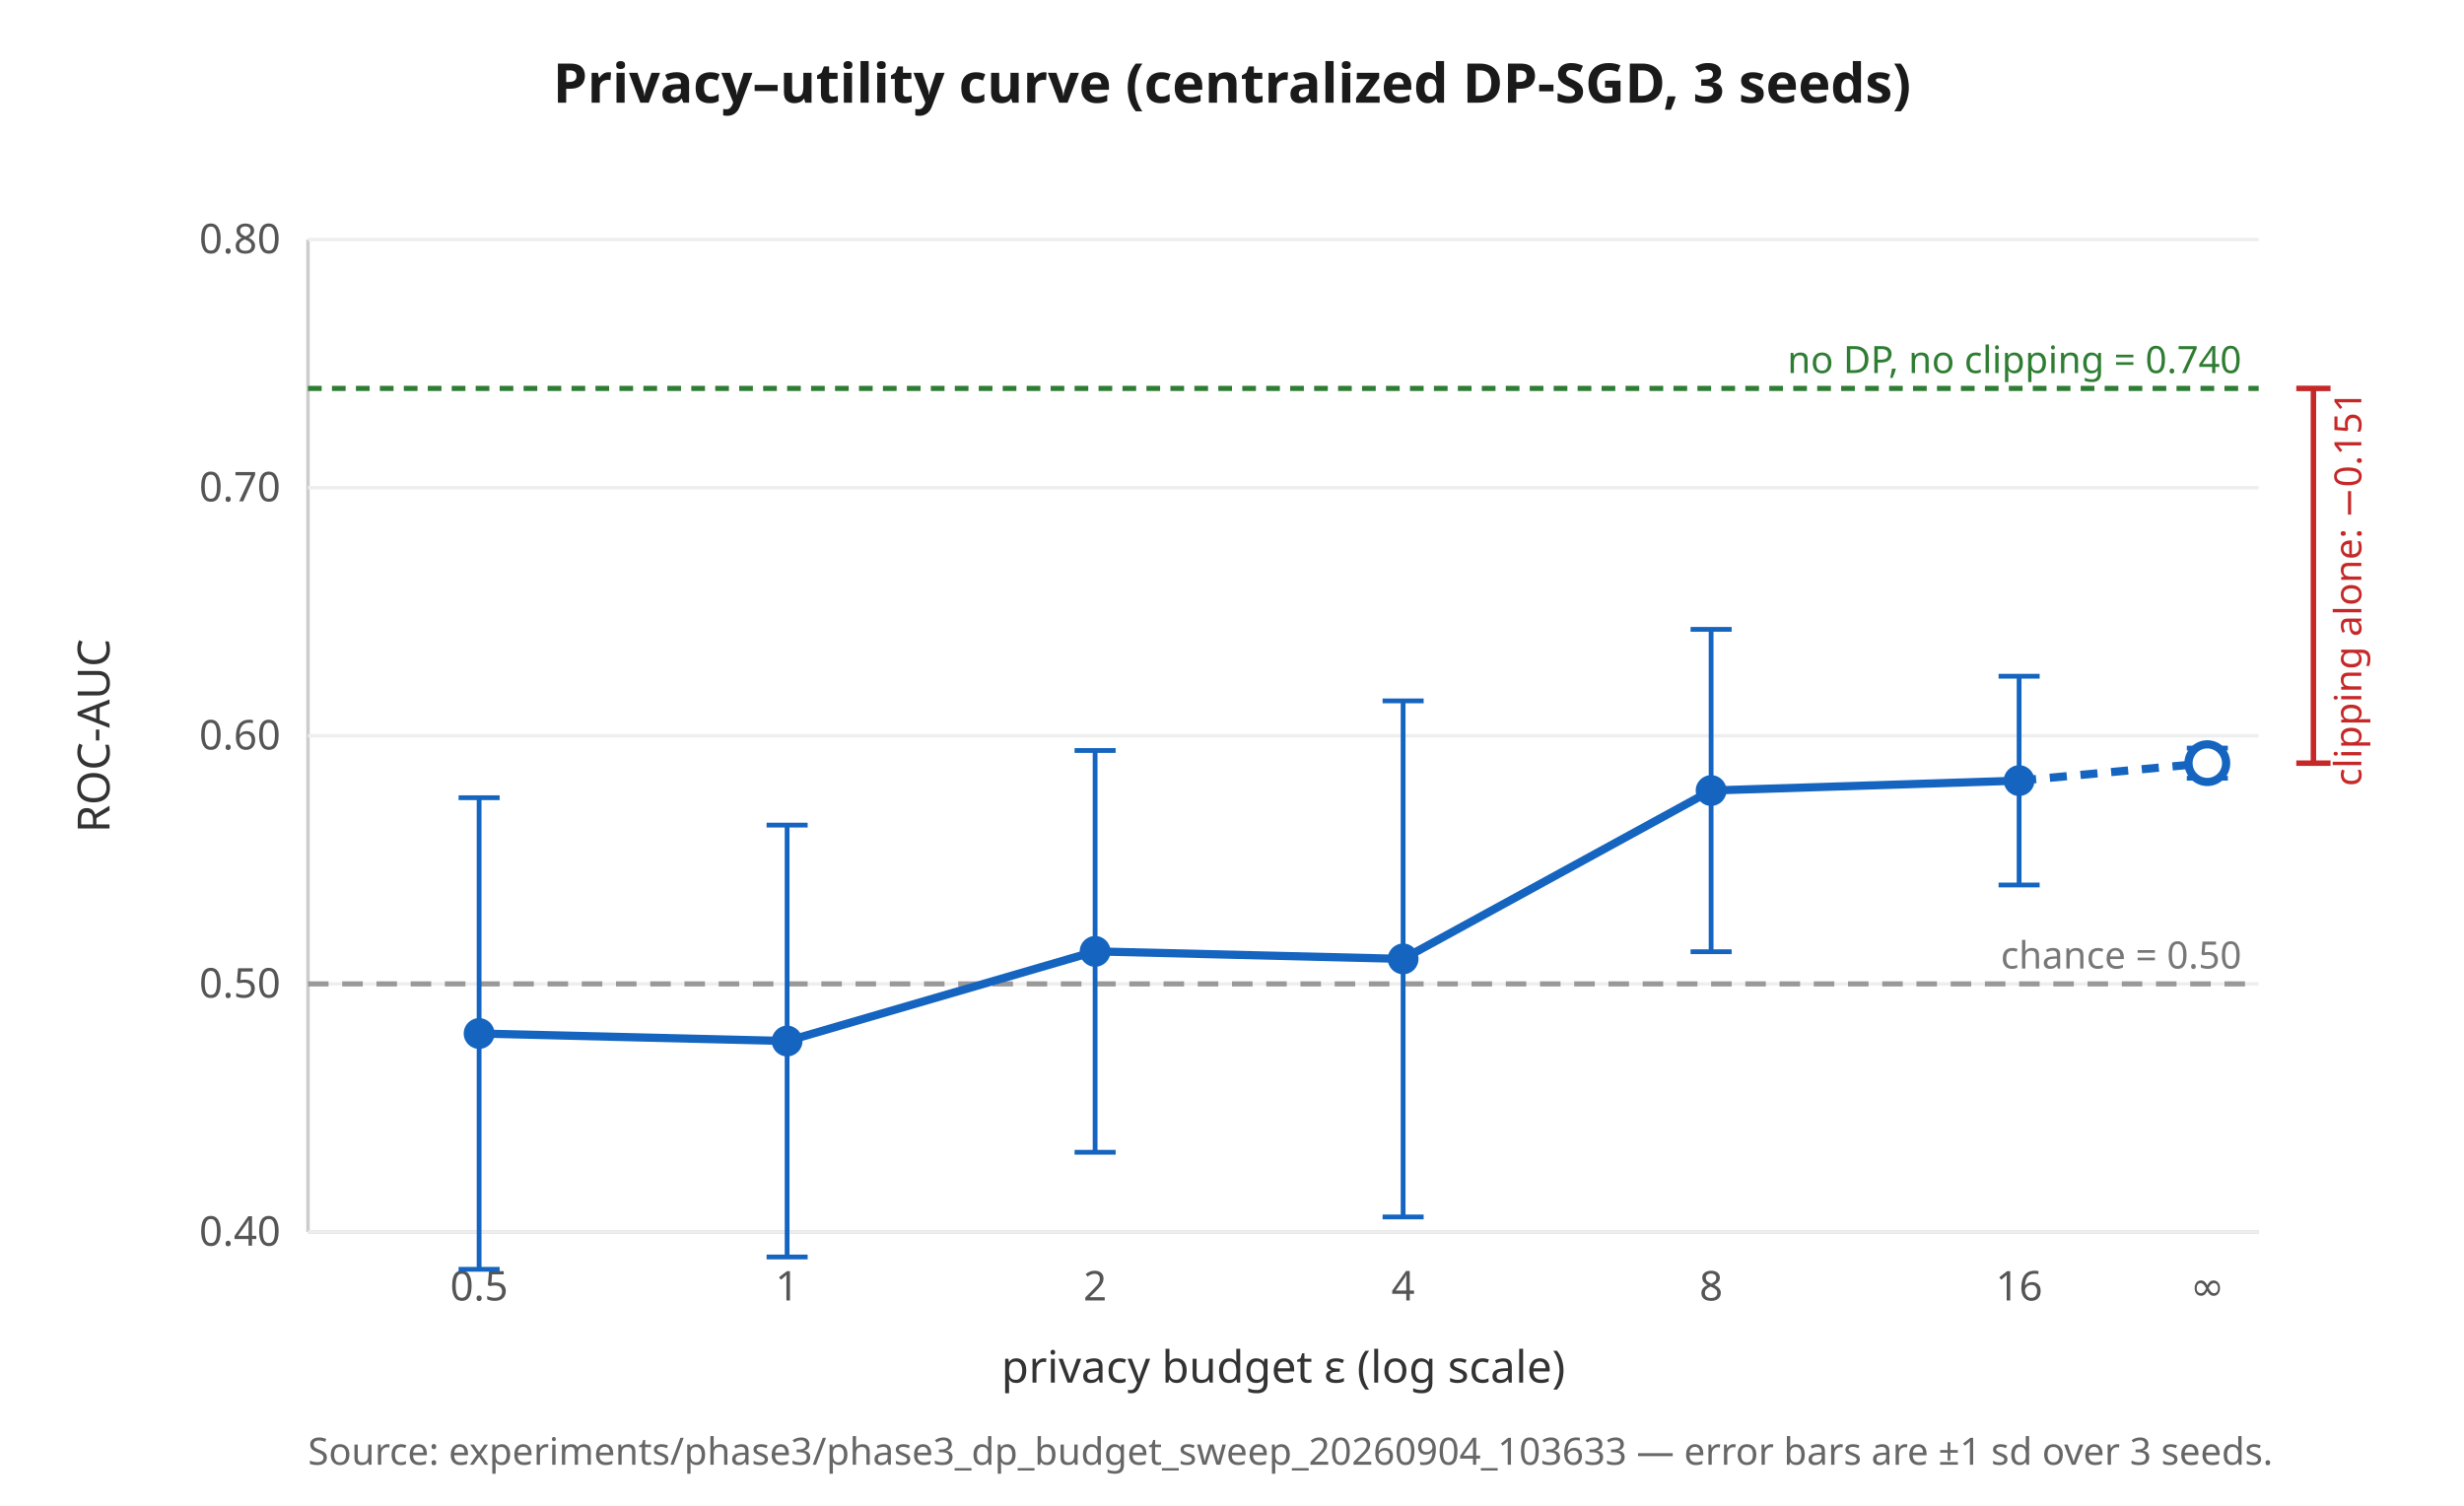
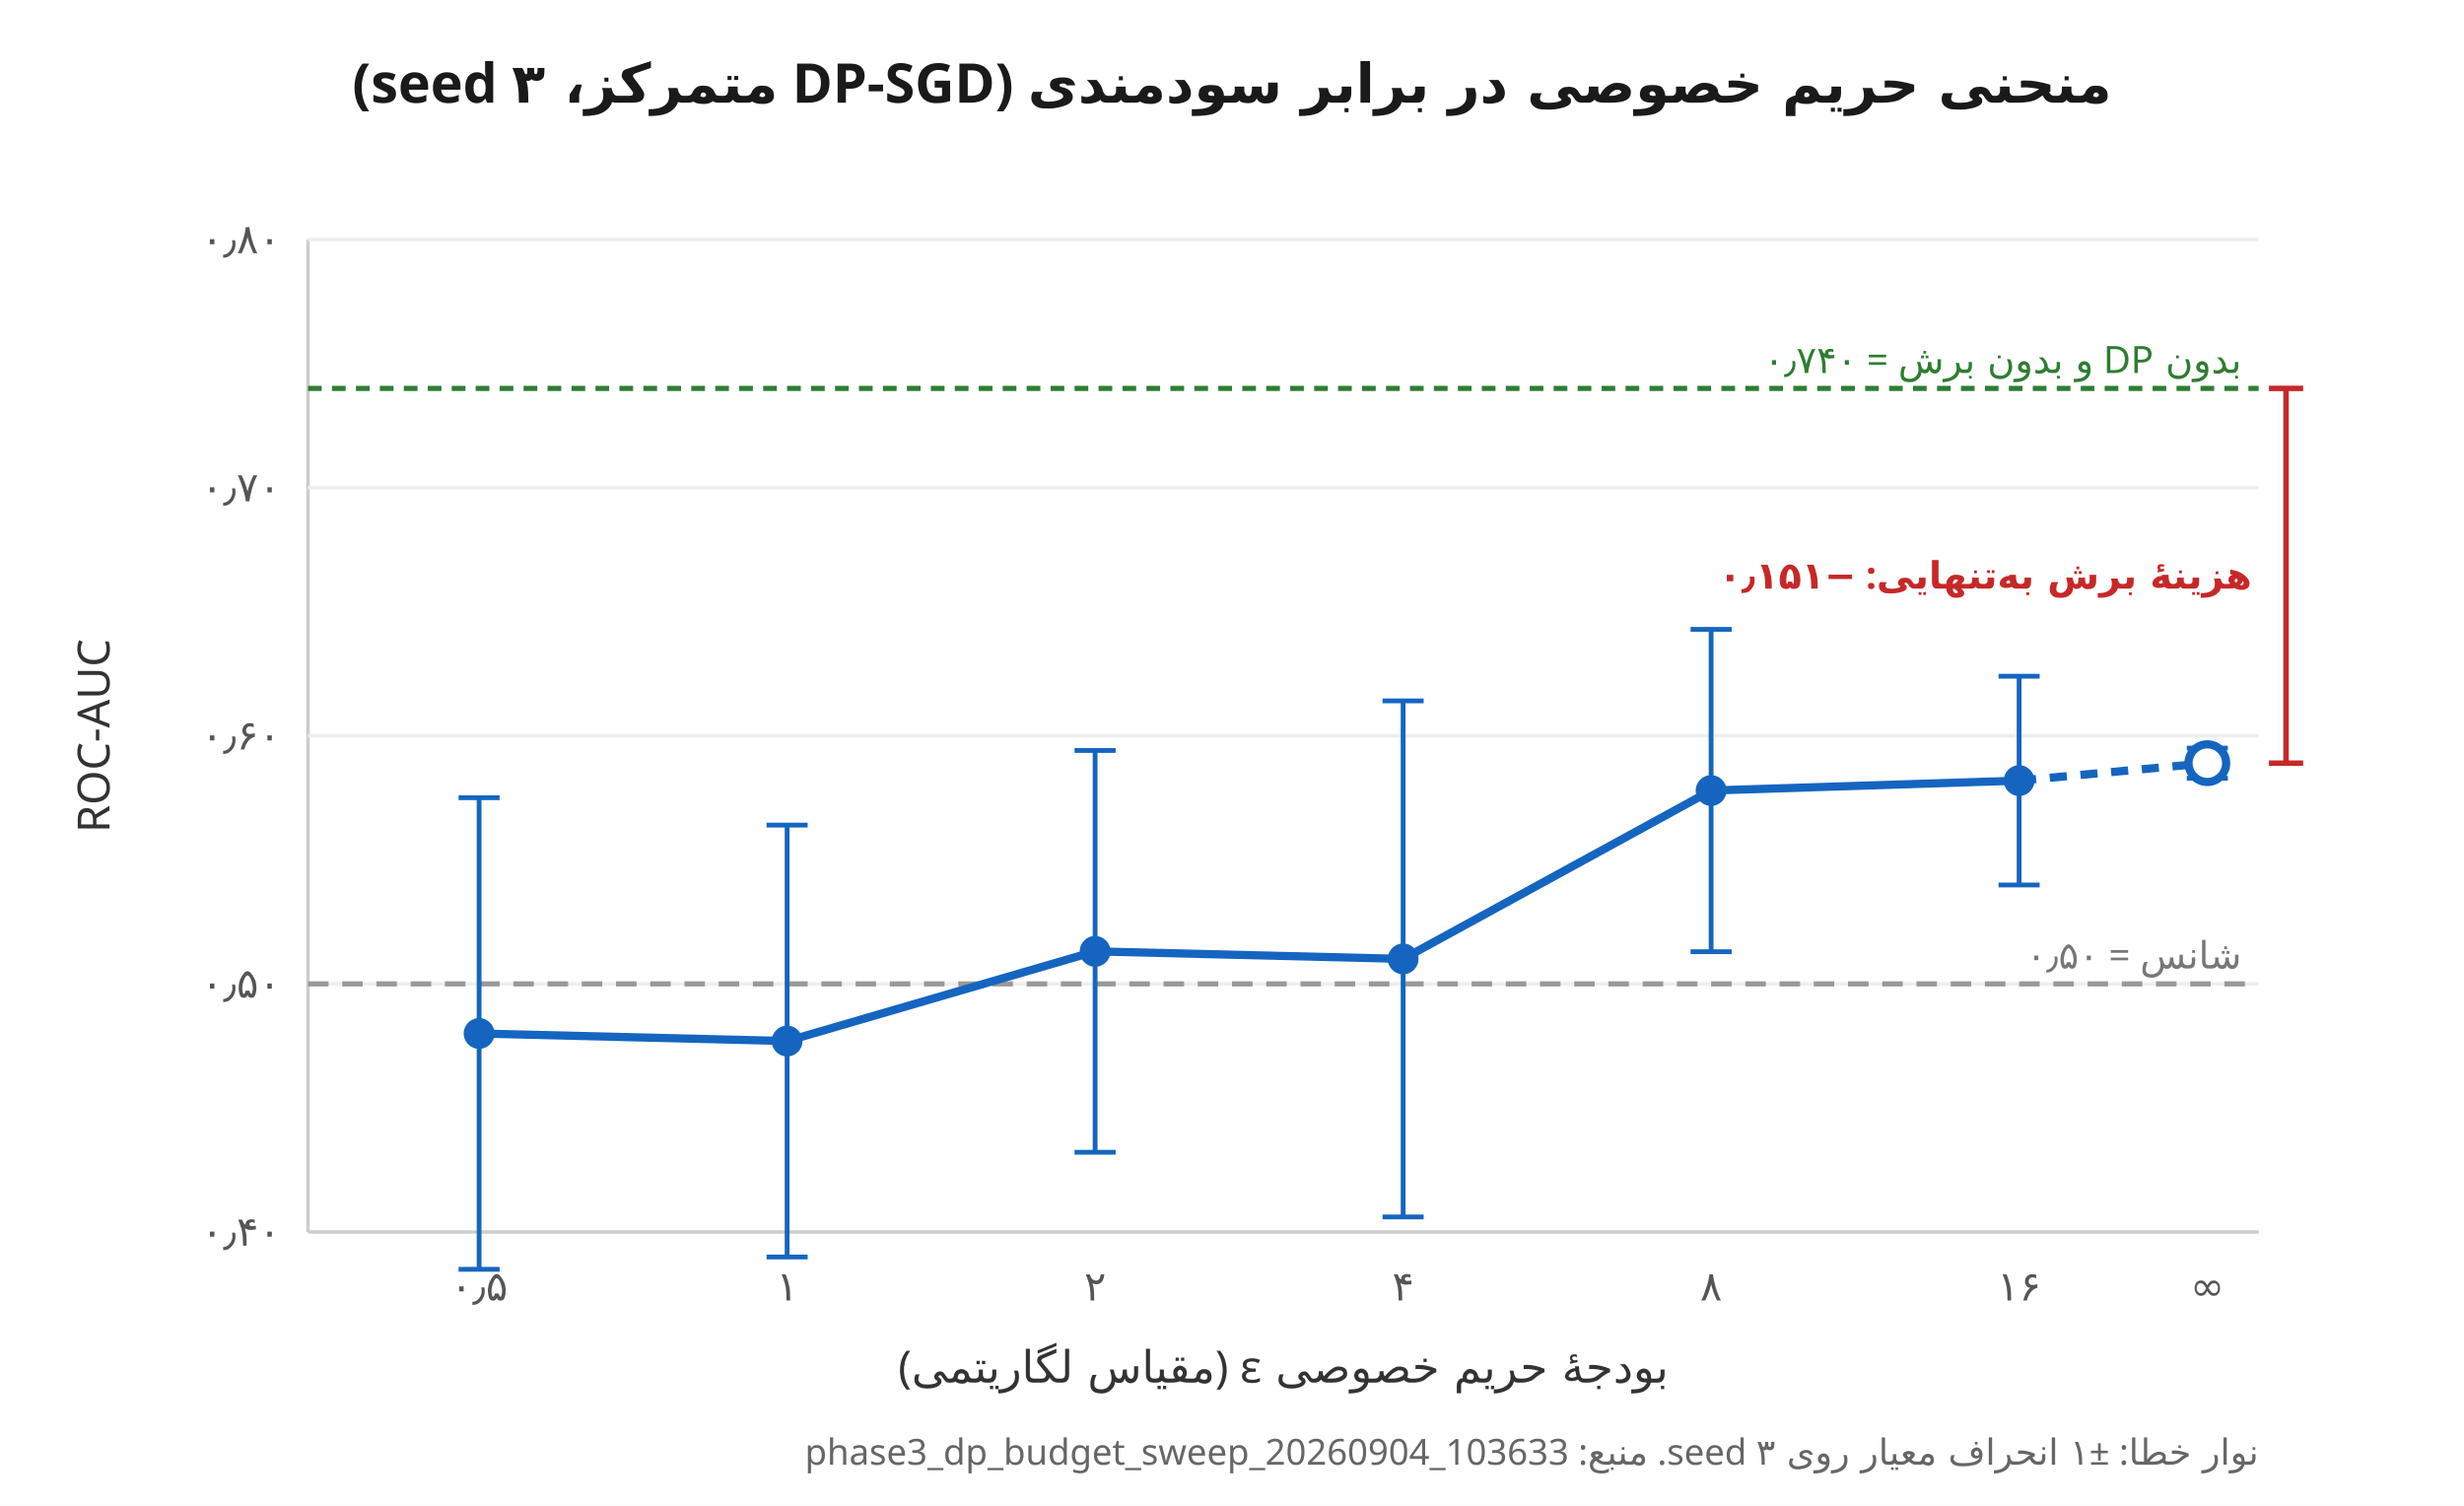
- <svg xmlns="http://www.w3.org/2000/svg" width="720" height="440" viewBox="0 0 720 440" font-family="Segoe UI, Tahoma, sans-serif">
+ <svg xmlns="http://www.w3.org/2000/svg" width="720" height="440" viewBox="0 0 720 440" font-family="Vazirmatn, Tahoma, 'Segoe UI', sans-serif">
  <rect width="720" height="440" fill="#ffffff" />
-   <text x="360" y="30" text-anchor="middle" font-size="16" font-weight="600" fill="#1a1a1a">Privacy–utility curve (centralized DP-SGD, 3 seeds)</text>
+   <text x="360" y="30" text-anchor="middle" font-size="16" font-weight="600" fill="#1a1a1a" direction="rtl">منحنی حریم خصوصی در برابر سودمندی (DP-SGD متمرکز، ۳ seed)</text>
  <g stroke="#cccccc" stroke-width="1">
    <line x1="90" y1="70" x2="90" y2="360" />
    <line x1="90" y1="360" x2="660" y2="360" />
  </g>
  <g stroke="#eeeeee" stroke-width="1">
-     <line x1="90" y1="360" x2="660" y2="360" />
    <line x1="90" y1="287.5" x2="660" y2="287.5" />
    <line x1="90" y1="215" x2="660" y2="215" />
    <line x1="90" y1="142.5" x2="660" y2="142.5" />
    <line x1="90" y1="70" x2="660" y2="70" />
  </g>
  <g font-size="12" fill="#555555" text-anchor="end">
-     <text x="82" y="364">0.40</text>
-     <text x="82" y="291.5">0.50</text>
-     <text x="82" y="219">0.60</text>
-     <text x="82" y="146.5">0.70</text>
-     <text x="82" y="74">0.80</text>
+     <text x="82" y="364">۰٫۴۰</text>
+     <text x="82" y="291.5">۰٫۵۰</text>
+     <text x="82" y="219">۰٫۶۰</text>
+     <text x="82" y="146.5">۰٫۷۰</text>
+     <text x="82" y="74">۰٫۸۰</text>
  </g>
  <text x="32" y="215" font-size="13" fill="#333333" text-anchor="middle" transform="rotate(-90 32 215)">ROC-AUC</text>
  <g font-size="12" fill="#555555" text-anchor="middle">
-     <text x="140" y="380">0.5</text>
-     <text x="230" y="380">1</text>
-     <text x="320" y="380">2</text>
-     <text x="410" y="380">4</text>
-     <text x="500" y="380">8</text>
-     <text x="590" y="380">16</text>
+     <text x="140" y="380">۰٫۵</text>
+     <text x="230" y="380">۱</text>
+     <text x="320" y="380">۲</text>
+     <text x="410" y="380">۴</text>
+     <text x="500" y="380">۸</text>
+     <text x="590" y="380">۱۶</text>
    <text x="645" y="380">∞</text>
  </g>
-   <text x="375" y="404" font-size="13" fill="#333333" text-anchor="middle">privacy budget ε (log scale)</text>
+   <text x="375" y="404" font-size="13" fill="#333333" text-anchor="middle" direction="rtl">بودجهٔ حریم خصوصی ε (مقیاس لگاریتمی)</text>
  <line x1="90" y1="287.5" x2="660" y2="287.5" stroke="#999999" stroke-width="1.5" stroke-dasharray="6 4" />
-   <text x="655" y="283" font-size="11" fill="#777777" text-anchor="end">chance = 0.50</text>
+   <text x="655" y="283" font-size="11" fill="#777777" direction="rtl" text-anchor="start">شانس = ۰٫۵۰</text>
  <line x1="90" y1="113.5" x2="660" y2="113.5" stroke="#2e7d32" stroke-width="1.5" stroke-dasharray="4 3" />
-   <text x="655" y="109" font-size="11" fill="#2e7d32" text-anchor="end">no DP, no clipping = 0.740</text>
+   <text x="655" y="109" font-size="11" fill="#2e7d32" direction="rtl" text-anchor="start">بدون DP و بدون برش = ۰٫۷۴۰</text>
  <g stroke="#1565c0" stroke-width="1.4">
    <line x1="140" y1="233.1" x2="140" y2="370.9" />
    <line x1="134" y1="233.1" x2="146" y2="233.1" />
    <line x1="134" y1="370.9" x2="146" y2="370.9" />
    <line x1="230" y1="241.1" x2="230" y2="367.3" />
    <line x1="224" y1="241.1" x2="236" y2="241.1" />
    <line x1="224" y1="367.3" x2="236" y2="367.3" />
    <line x1="320" y1="219.3" x2="320" y2="336.7" />
    <line x1="314" y1="219.3" x2="326" y2="219.3" />
    <line x1="314" y1="336.7" x2="326" y2="336.7" />
    <line x1="410" y1="204.8" x2="410" y2="355.6" />
    <line x1="404" y1="204.8" x2="416" y2="204.8" />
    <line x1="404" y1="355.6" x2="416" y2="355.6" />
    <line x1="500" y1="183.9" x2="500" y2="278.1" />
    <line x1="494" y1="183.9" x2="506" y2="183.9" />
    <line x1="494" y1="278.1" x2="506" y2="278.1" />
    <line x1="590" y1="197.6" x2="590" y2="258.6" />
    <line x1="584" y1="197.6" x2="596" y2="197.6" />
    <line x1="584" y1="258.6" x2="596" y2="258.6" />
    <line x1="645" y1="218.6" x2="645" y2="227.4" />
    <line x1="639" y1="218.6" x2="651" y2="218.6" />
    <line x1="639" y1="227.4" x2="651" y2="227.4" />
  </g>
  <polyline points="140,302 230,304.2 320,278 410,280.2 500,231 590,228.1" fill="none" stroke="#1565c0" stroke-width="2.4" />
  <line x1="590" y1="228.1" x2="645" y2="223" stroke="#1565c0" stroke-width="2.4" stroke-dasharray="5 4" />
  <g fill="#1565c0">
    <circle cx="140" cy="302" r="4.5" />
    <circle cx="230" cy="304.2" r="4.5" />
    <circle cx="320" cy="278" r="4.5" />
    <circle cx="410" cy="280.2" r="4.5" />
    <circle cx="500" cy="231" r="4.5" />
    <circle cx="590" cy="228.1" r="4.5" />
  </g>
  <circle cx="645" cy="223" r="5.5" fill="#ffffff" stroke="#1565c0" stroke-width="2.4" />
  <g stroke="#c62828" stroke-width="1.6">
-     <line x1="676" y1="113.5" x2="676" y2="223" />
-     <line x1="671" y1="113.5" x2="681" y2="113.5" />
-     <line x1="671" y1="223" x2="681" y2="223" />
+     <line x1="668" y1="113.5" x2="668" y2="223" />
+     <line x1="663" y1="113.5" x2="673" y2="113.5" />
+     <line x1="663" y1="223" x2="673" y2="223" />
  </g>
-   <text x="690" y="172" font-size="11" fill="#c62828" text-anchor="middle" transform="rotate(-90 690 172)">clipping alone: −0.151</text>
-   <text x="90" y="428" font-size="11" fill="#666666">Source: experiments/phase3/phase3_dp_budget_sweep_20260904_103633 — error bars are ±1 sd over 3 seeds.</text>
+   <text x="658" y="172" font-size="11" font-weight="600" fill="#c62828" direction="rtl" text-anchor="start">هزینهٔ برش به‌تنهایی: −۰٫۱۵۱</text>
+   <text x="660" y="428" font-size="10.5" fill="#666666" direction="rtl" text-anchor="start">نوار خطا: ±۱ انحراف معیار روی ۳ seed. منبع: phase3_dp_budget_sweep_20260904_103633</text>
</svg>
